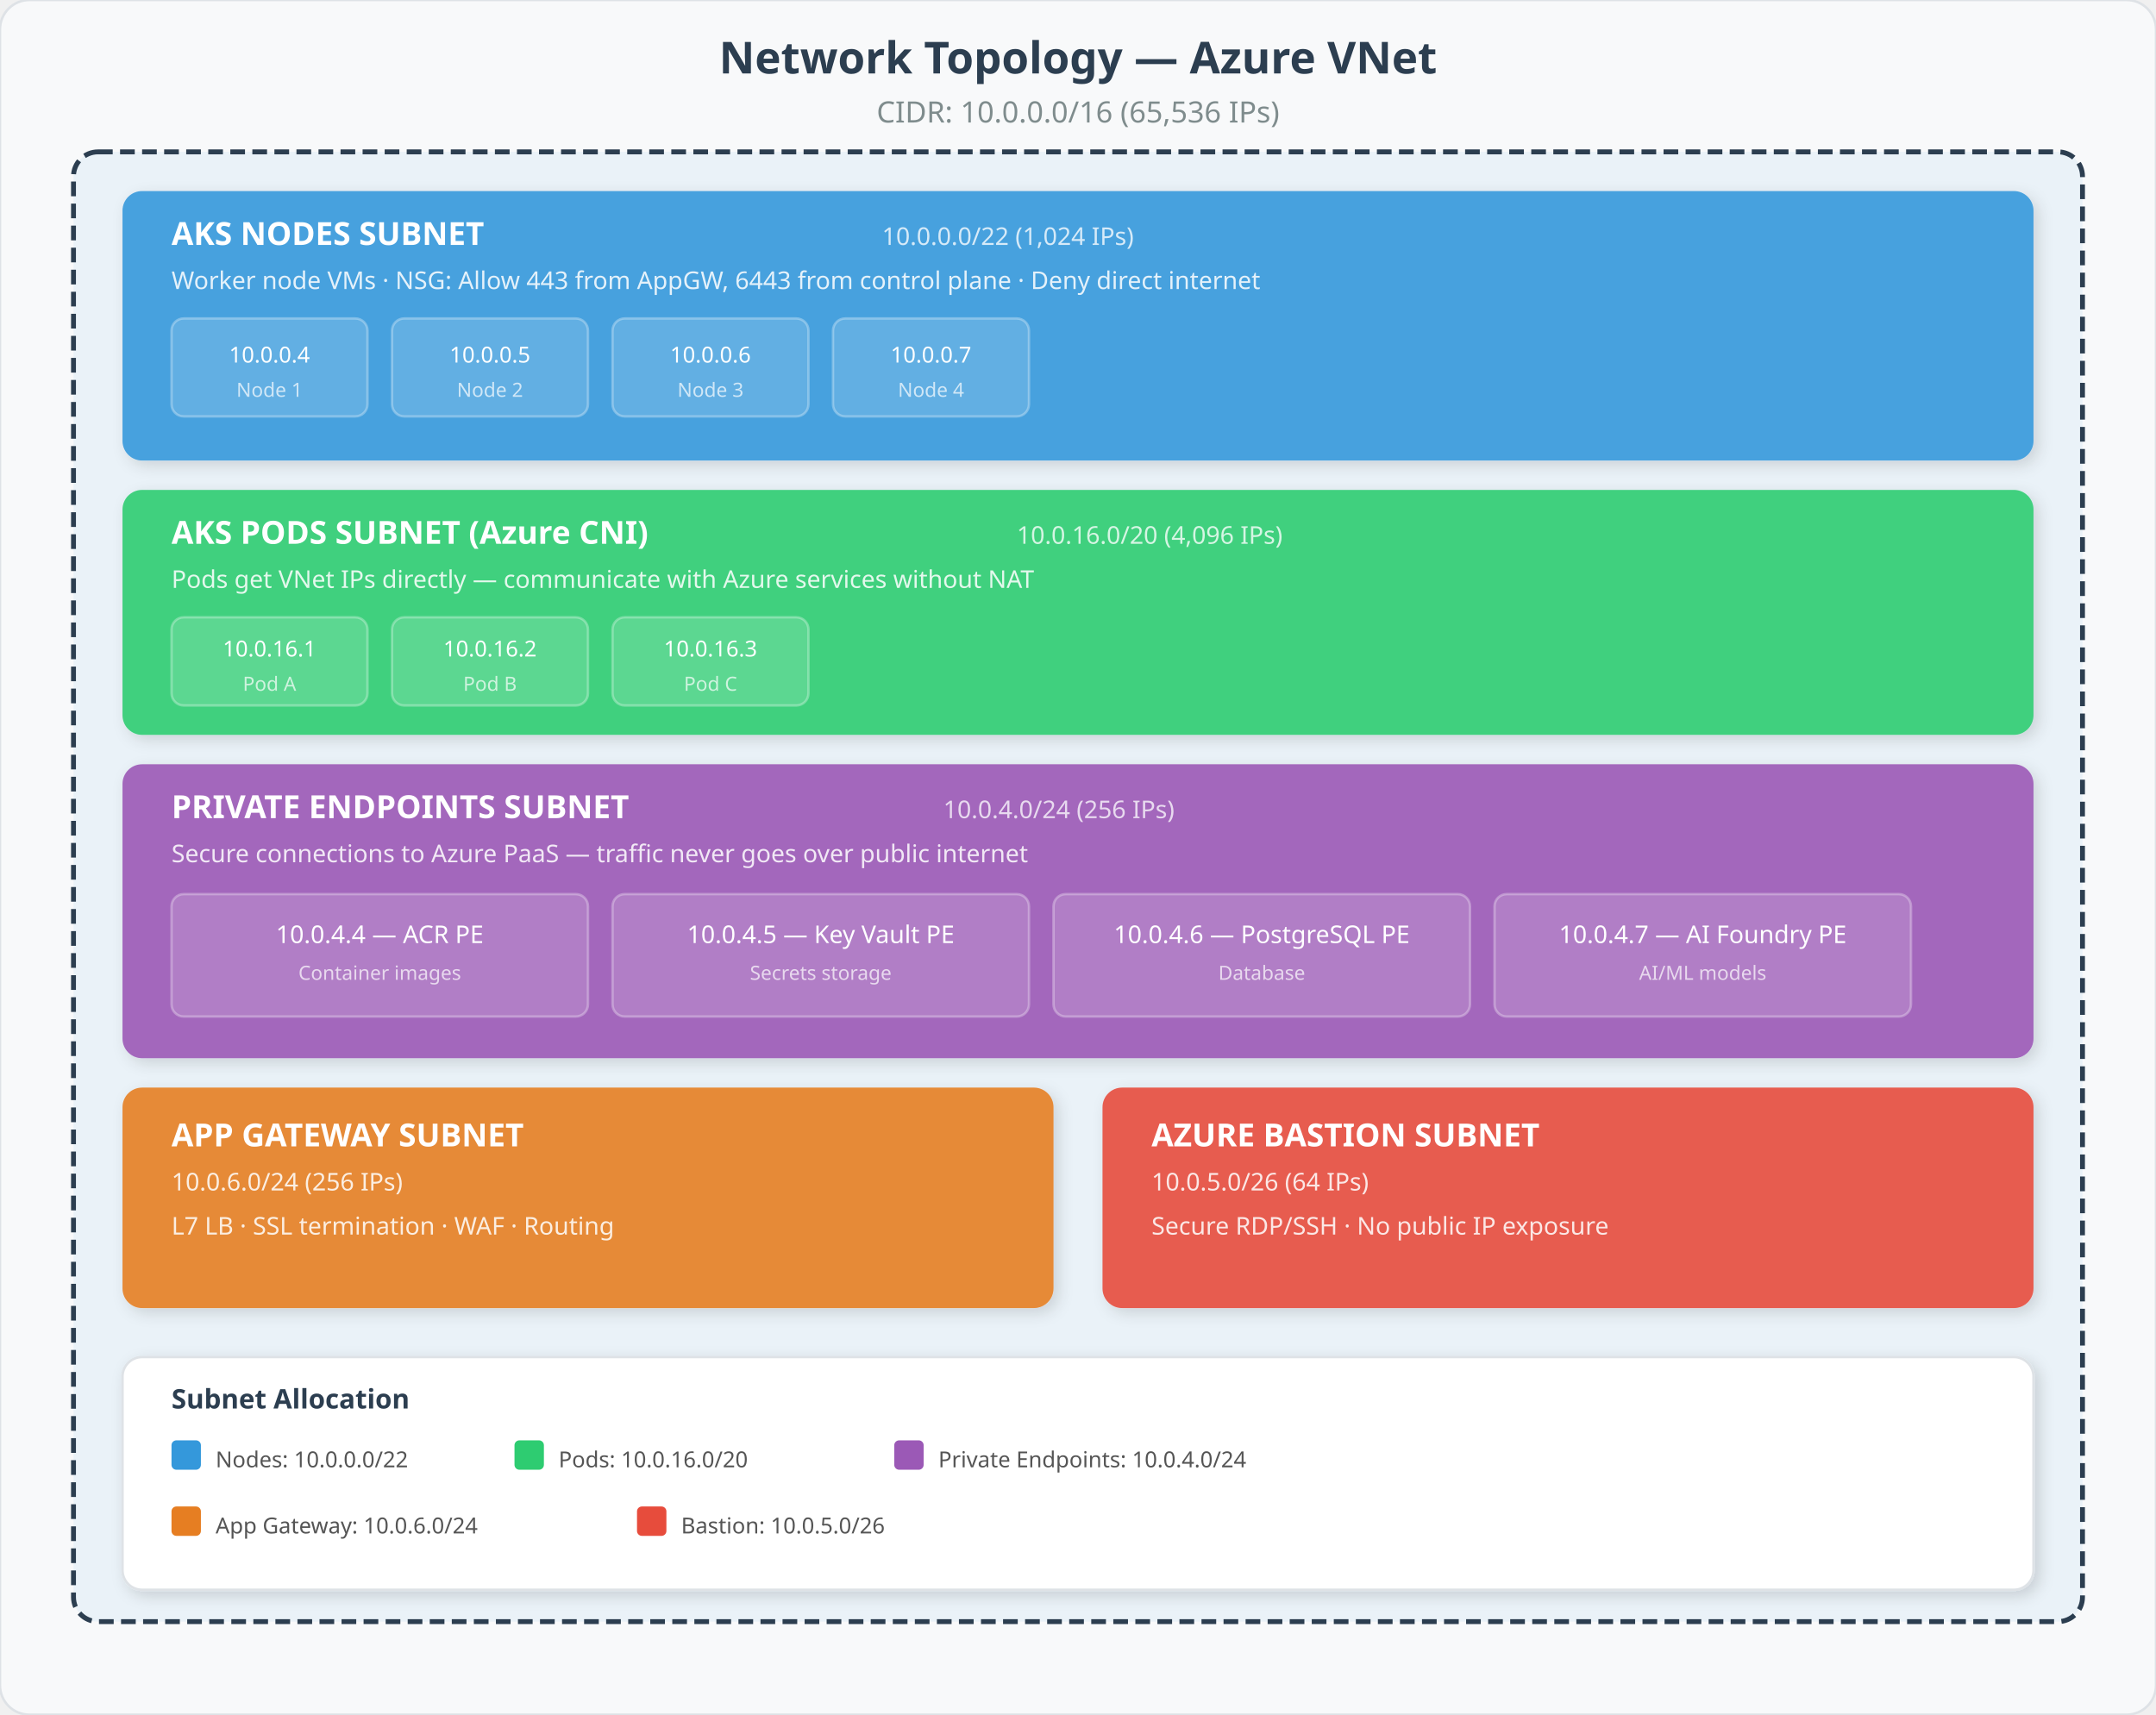
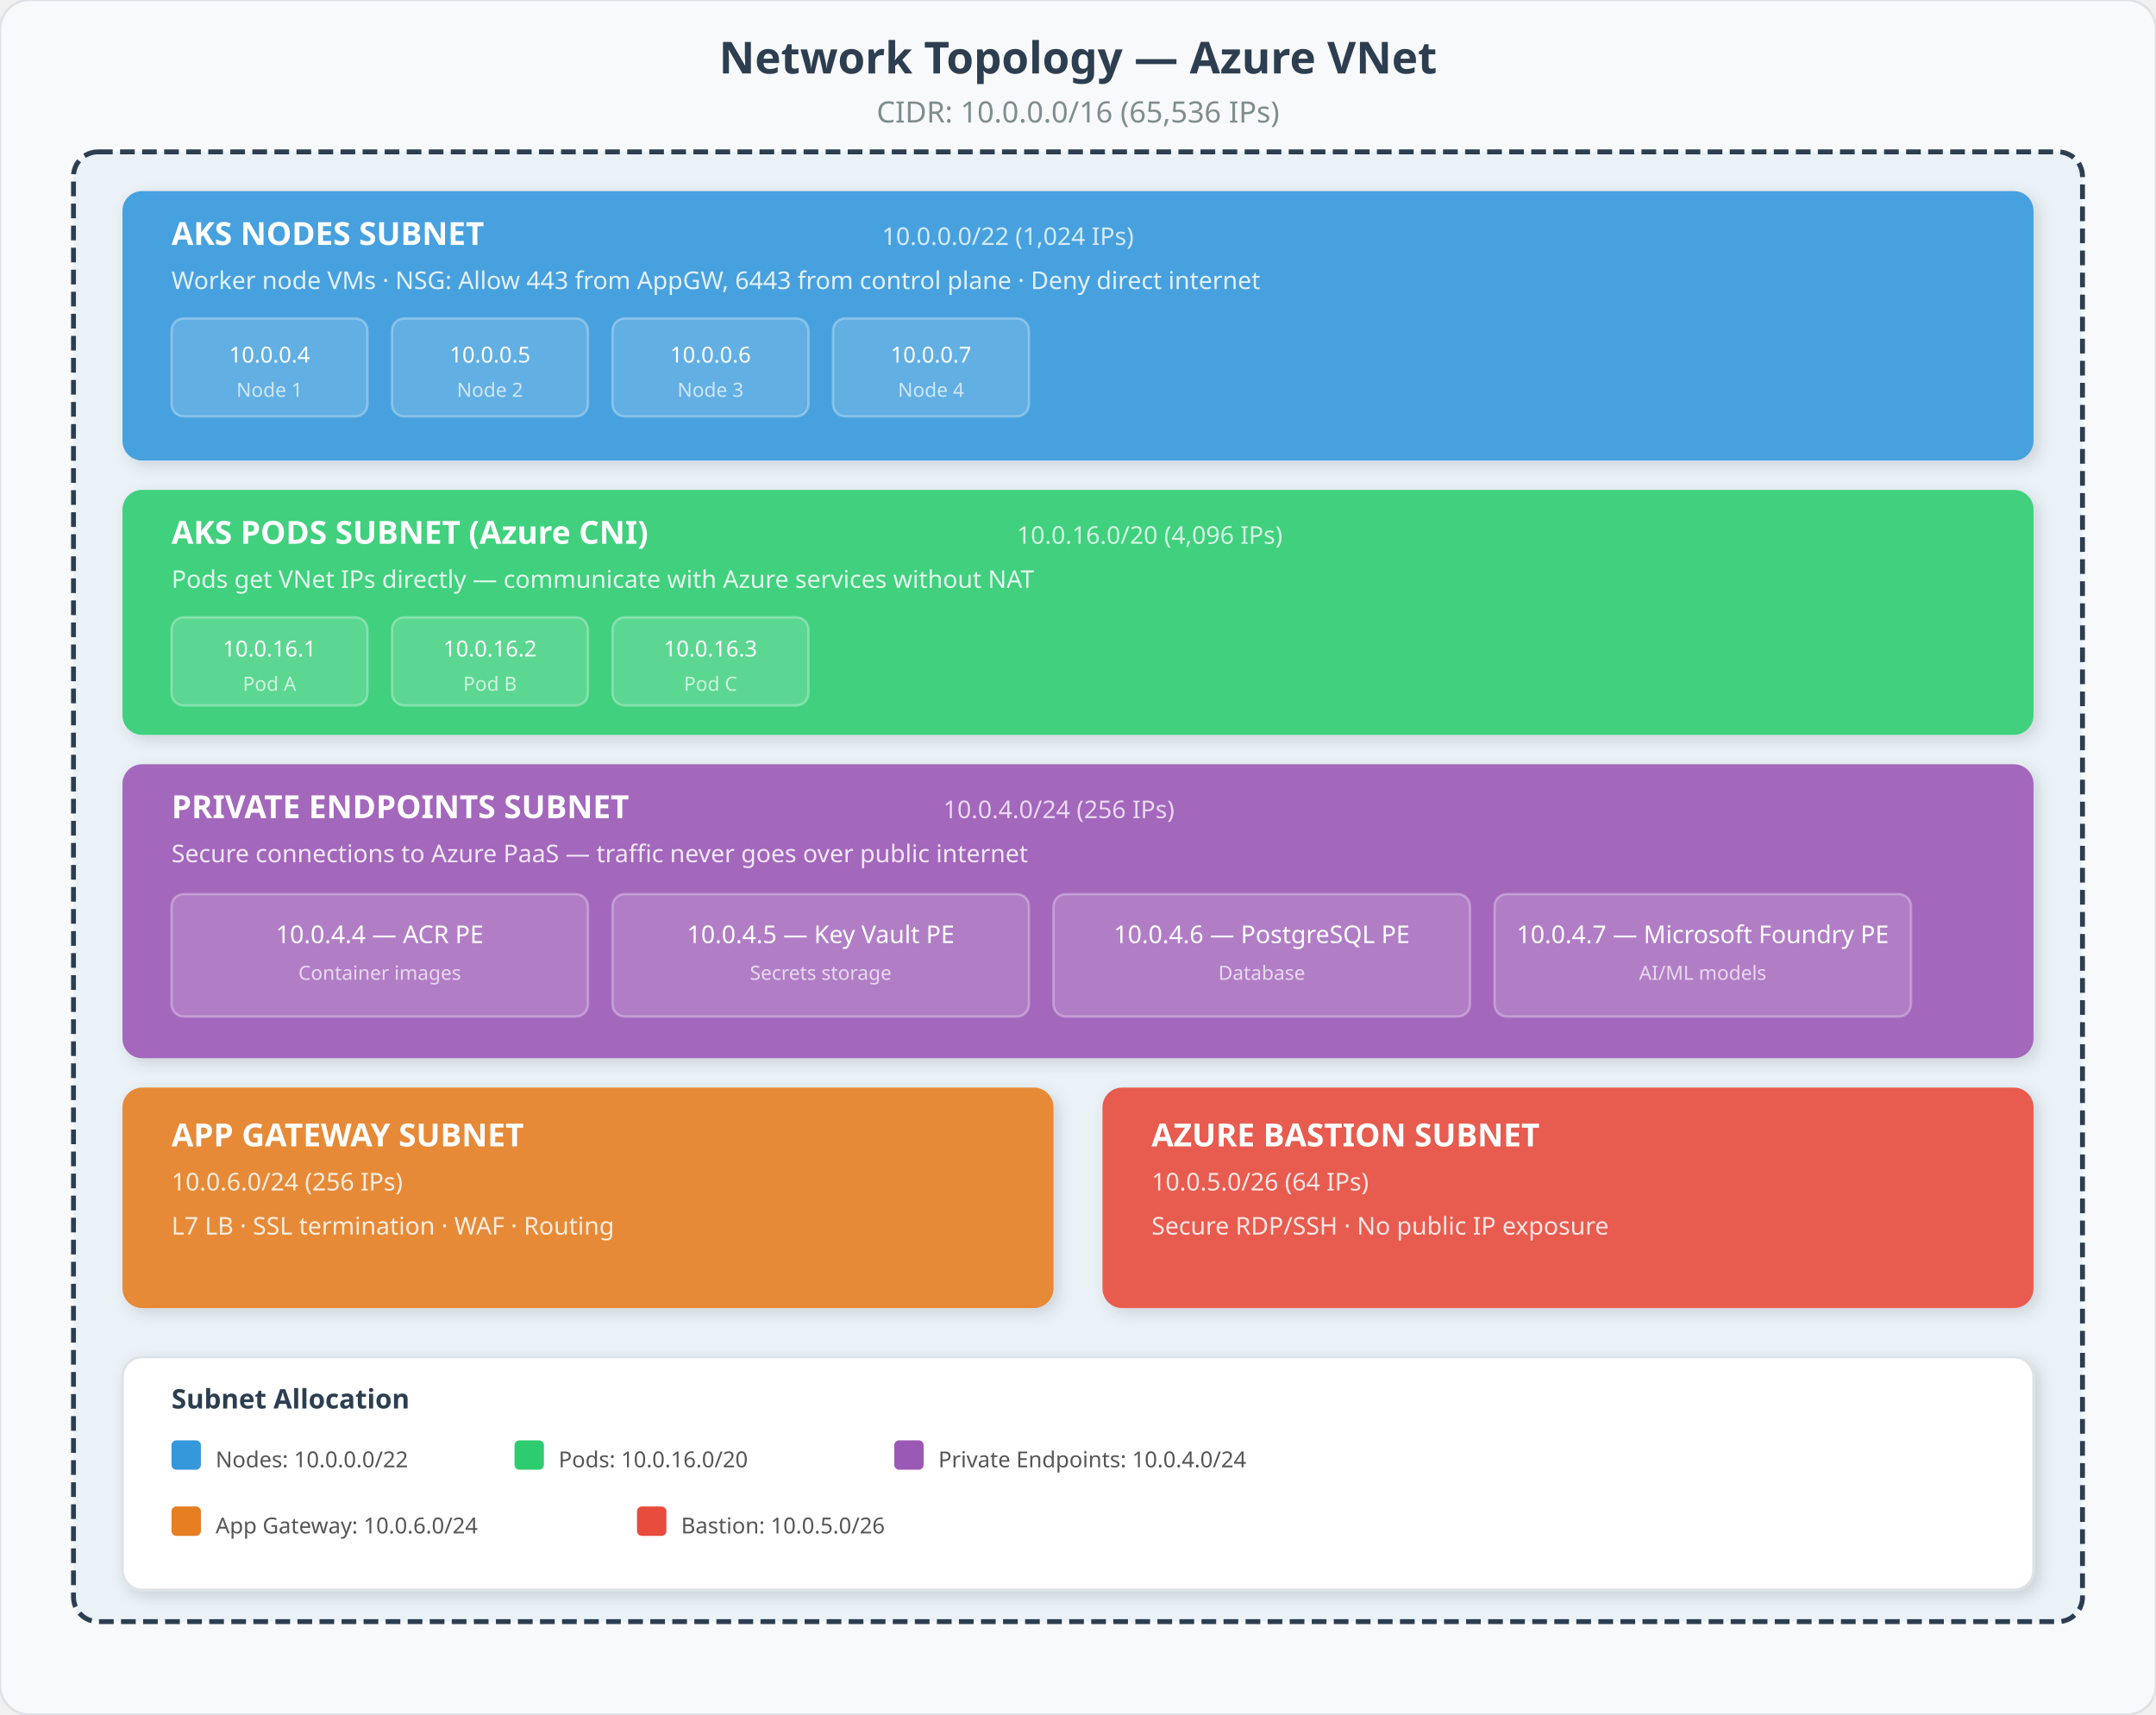
<svg xmlns="http://www.w3.org/2000/svg" viewBox="0 0 880 700" font-family="Segoe UI, sans-serif">
  <defs>
    <linearGradient id="vng" x1="0" y1="0" x2="1" y2="1">
      <stop offset="0%" stop-color="#2c3e50" />
      <stop offset="100%" stop-color="#34495e" />
    </linearGradient>
    <filter id="ds">
      <feDropShadow dx="2" dy="2" stdDeviation="3" flood-opacity="0.15" />
    </filter>
  </defs>
  <rect width="880" height="700" rx="12" fill="#f8f9fa" stroke="#dee2e6" />
  <text x="440" y="30" text-anchor="middle" font-size="18" font-weight="700" fill="#2c3e50">Network Topology — Azure VNet</text>
  <text x="440" y="50" text-anchor="middle" font-size="12" fill="#7f8c8d">CIDR: 10.0.0.0/16 (65,536 IPs)</text>
  <rect x="30" y="62" width="820" height="600" rx="10" fill="#eaf2f8" stroke="#2c3e50" stroke-width="2" stroke-dasharray="6,3" />
  <rect x="50" y="78" width="780" height="110" rx="8" fill="#3498db" filter="url(#ds)" opacity="0.9" />
  <text x="70" y="100" font-size="13" font-weight="700" fill="#fff">AKS NODES SUBNET</text>
  <text x="360" y="100" font-size="10" fill="#d6eaf8">10.0.0.0/22 (1,024 IPs)</text>
  <text x="70" y="118" font-size="10" fill="rgba(255,255,255,0.85)">Worker node VMs · NSG: Allow 443 from AppGW, 6443 from control plane · Deny direct internet</text>
  <rect x="70" y="130" width="80" height="40" rx="5" fill="rgba(255,255,255,0.15)" stroke="rgba(255,255,255,0.3)" />
  <text x="110" y="148" text-anchor="middle" font-size="9" fill="#fff">10.0.0.4</text>
  <text x="110" y="162" text-anchor="middle" font-size="8" fill="rgba(255,255,255,0.7)">Node 1</text>
  <rect x="160" y="130" width="80" height="40" rx="5" fill="rgba(255,255,255,0.15)" stroke="rgba(255,255,255,0.3)" />
  <text x="200" y="148" text-anchor="middle" font-size="9" fill="#fff">10.0.0.5</text>
  <text x="200" y="162" text-anchor="middle" font-size="8" fill="rgba(255,255,255,0.7)">Node 2</text>
  <rect x="250" y="130" width="80" height="40" rx="5" fill="rgba(255,255,255,0.15)" stroke="rgba(255,255,255,0.3)" />
  <text x="290" y="148" text-anchor="middle" font-size="9" fill="#fff">10.0.0.6</text>
  <text x="290" y="162" text-anchor="middle" font-size="8" fill="rgba(255,255,255,0.7)">Node 3</text>
  <rect x="340" y="130" width="80" height="40" rx="5" fill="rgba(255,255,255,0.15)" stroke="rgba(255,255,255,0.3)" />
  <text x="380" y="148" text-anchor="middle" font-size="9" fill="#fff">10.0.0.7</text>
  <text x="380" y="162" text-anchor="middle" font-size="8" fill="rgba(255,255,255,0.7)">Node 4</text>
  <rect x="50" y="200" width="780" height="100" rx="8" fill="#2ecc71" filter="url(#ds)" opacity="0.9" />
  <text x="70" y="222" font-size="13" font-weight="700" fill="#fff">AKS PODS SUBNET (Azure CNI)</text>
  <text x="415" y="222" font-size="10" fill="#d5f5e3">10.0.16.0/20 (4,096 IPs)</text>
  <text x="70" y="240" font-size="10" fill="rgba(255,255,255,0.85)">Pods get VNet IPs directly — communicate with Azure services without NAT</text>
  <rect x="70" y="252" width="80" height="36" rx="5" fill="rgba(255,255,255,0.15)" stroke="rgba(255,255,255,0.3)" />
  <text x="110" y="268" text-anchor="middle" font-size="9" fill="#fff">10.0.16.1</text>
  <text x="110" y="282" text-anchor="middle" font-size="8" fill="rgba(255,255,255,0.7)">Pod A</text>
  <rect x="160" y="252" width="80" height="36" rx="5" fill="rgba(255,255,255,0.15)" stroke="rgba(255,255,255,0.3)" />
  <text x="200" y="268" text-anchor="middle" font-size="9" fill="#fff">10.0.16.2</text>
  <text x="200" y="282" text-anchor="middle" font-size="8" fill="rgba(255,255,255,0.7)">Pod B</text>
  <rect x="250" y="252" width="80" height="36" rx="5" fill="rgba(255,255,255,0.15)" stroke="rgba(255,255,255,0.3)" />
  <text x="290" y="268" text-anchor="middle" font-size="9" fill="#fff">10.0.16.3</text>
  <text x="290" y="282" text-anchor="middle" font-size="8" fill="rgba(255,255,255,0.7)">Pod C</text>
  <rect x="50" y="312" width="780" height="120" rx="8" fill="#9b59b6" filter="url(#ds)" opacity="0.9" />
  <text x="70" y="334" font-size="13" font-weight="700" fill="#fff">PRIVATE ENDPOINTS SUBNET</text>
  <text x="385" y="334" font-size="10" fill="#e8daef">10.0.4.0/24 (256 IPs)</text>
  <text x="70" y="352" font-size="10" fill="rgba(255,255,255,0.85)">Secure connections to Azure PaaS — traffic never goes over public internet</text>
  <rect x="70" y="365" width="170" height="50" rx="5" fill="rgba(255,255,255,0.15)" stroke="rgba(255,255,255,0.3)" />
  <text x="155" y="385" text-anchor="middle" font-size="10" fill="#fff">10.0.4.4 — ACR PE</text>
  <text x="155" y="400" text-anchor="middle" font-size="8" fill="rgba(255,255,255,0.7)">Container images</text>
  <rect x="250" y="365" width="170" height="50" rx="5" fill="rgba(255,255,255,0.15)" stroke="rgba(255,255,255,0.3)" />
  <text x="335" y="385" text-anchor="middle" font-size="10" fill="#fff">10.0.4.5 — Key Vault PE</text>
  <text x="335" y="400" text-anchor="middle" font-size="8" fill="rgba(255,255,255,0.7)">Secrets storage</text>
  <rect x="430" y="365" width="170" height="50" rx="5" fill="rgba(255,255,255,0.15)" stroke="rgba(255,255,255,0.3)" />
  <text x="515" y="385" text-anchor="middle" font-size="10" fill="#fff">10.0.4.6 — PostgreSQL PE</text>
  <text x="515" y="400" text-anchor="middle" font-size="8" fill="rgba(255,255,255,0.7)">Database</text>
  <rect x="610" y="365" width="170" height="50" rx="5" fill="rgba(255,255,255,0.15)" stroke="rgba(255,255,255,0.3)" />
-   <text x="695" y="385" text-anchor="middle" font-size="10" fill="#fff">10.0.4.7 — AI Foundry PE</text>
+   <text x="695" y="385" text-anchor="middle" font-size="10" fill="#fff">10.0.4.7 — Microsoft Foundry PE</text>
  <text x="695" y="400" text-anchor="middle" font-size="8" fill="rgba(255,255,255,0.7)">AI/ML models</text>
  <rect x="50" y="444" width="380" height="90" rx="8" fill="#e67e22" filter="url(#ds)" opacity="0.9" />
  <text x="70" y="468" font-size="13" font-weight="700" fill="#fff">APP GATEWAY SUBNET</text>
  <text x="70" y="486" font-size="10" fill="rgba(255,255,255,0.85)">10.0.6.0/24 (256 IPs)</text>
  <text x="70" y="504" font-size="10" fill="rgba(255,255,255,0.85)">L7 LB · SSL termination · WAF · Routing</text>
  <rect x="450" y="444" width="380" height="90" rx="8" fill="#e74c3c" filter="url(#ds)" opacity="0.9" />
  <text x="470" y="468" font-size="13" font-weight="700" fill="#fff">AZURE BASTION SUBNET</text>
  <text x="470" y="486" font-size="10" fill="rgba(255,255,255,0.85)">10.0.5.0/26 (64 IPs)</text>
  <text x="470" y="504" font-size="10" fill="rgba(255,255,255,0.85)">Secure RDP/SSH · No public IP exposure</text>
  <rect x="50" y="554" width="780" height="95" rx="8" fill="#fff" stroke="#dee2e6" filter="url(#ds)" />
  <text x="70" y="575" font-size="11" font-weight="600" fill="#2c3e50">Subnet Allocation</text>
  <rect x="70" y="588" width="12" height="12" rx="2" fill="#3498db" />
  <text x="88" y="599" font-size="9" fill="#555">Nodes: 10.0.0.0/22</text>
  <rect x="210" y="588" width="12" height="12" rx="2" fill="#2ecc71" />
  <text x="228" y="599" font-size="9" fill="#555">Pods: 10.0.16.0/20</text>
  <rect x="365" y="588" width="12" height="12" rx="2" fill="#9b59b6" />
  <text x="383" y="599" font-size="9" fill="#555">Private Endpoints: 10.0.4.0/24</text>
  <rect x="70" y="615" width="12" height="12" rx="2" fill="#e67e22" />
  <text x="88" y="626" font-size="9" fill="#555">App Gateway: 10.0.6.0/24</text>
  <rect x="260" y="615" width="12" height="12" rx="2" fill="#e74c3c" />
  <text x="278" y="626" font-size="9" fill="#555">Bastion: 10.0.5.0/26</text>
</svg>
